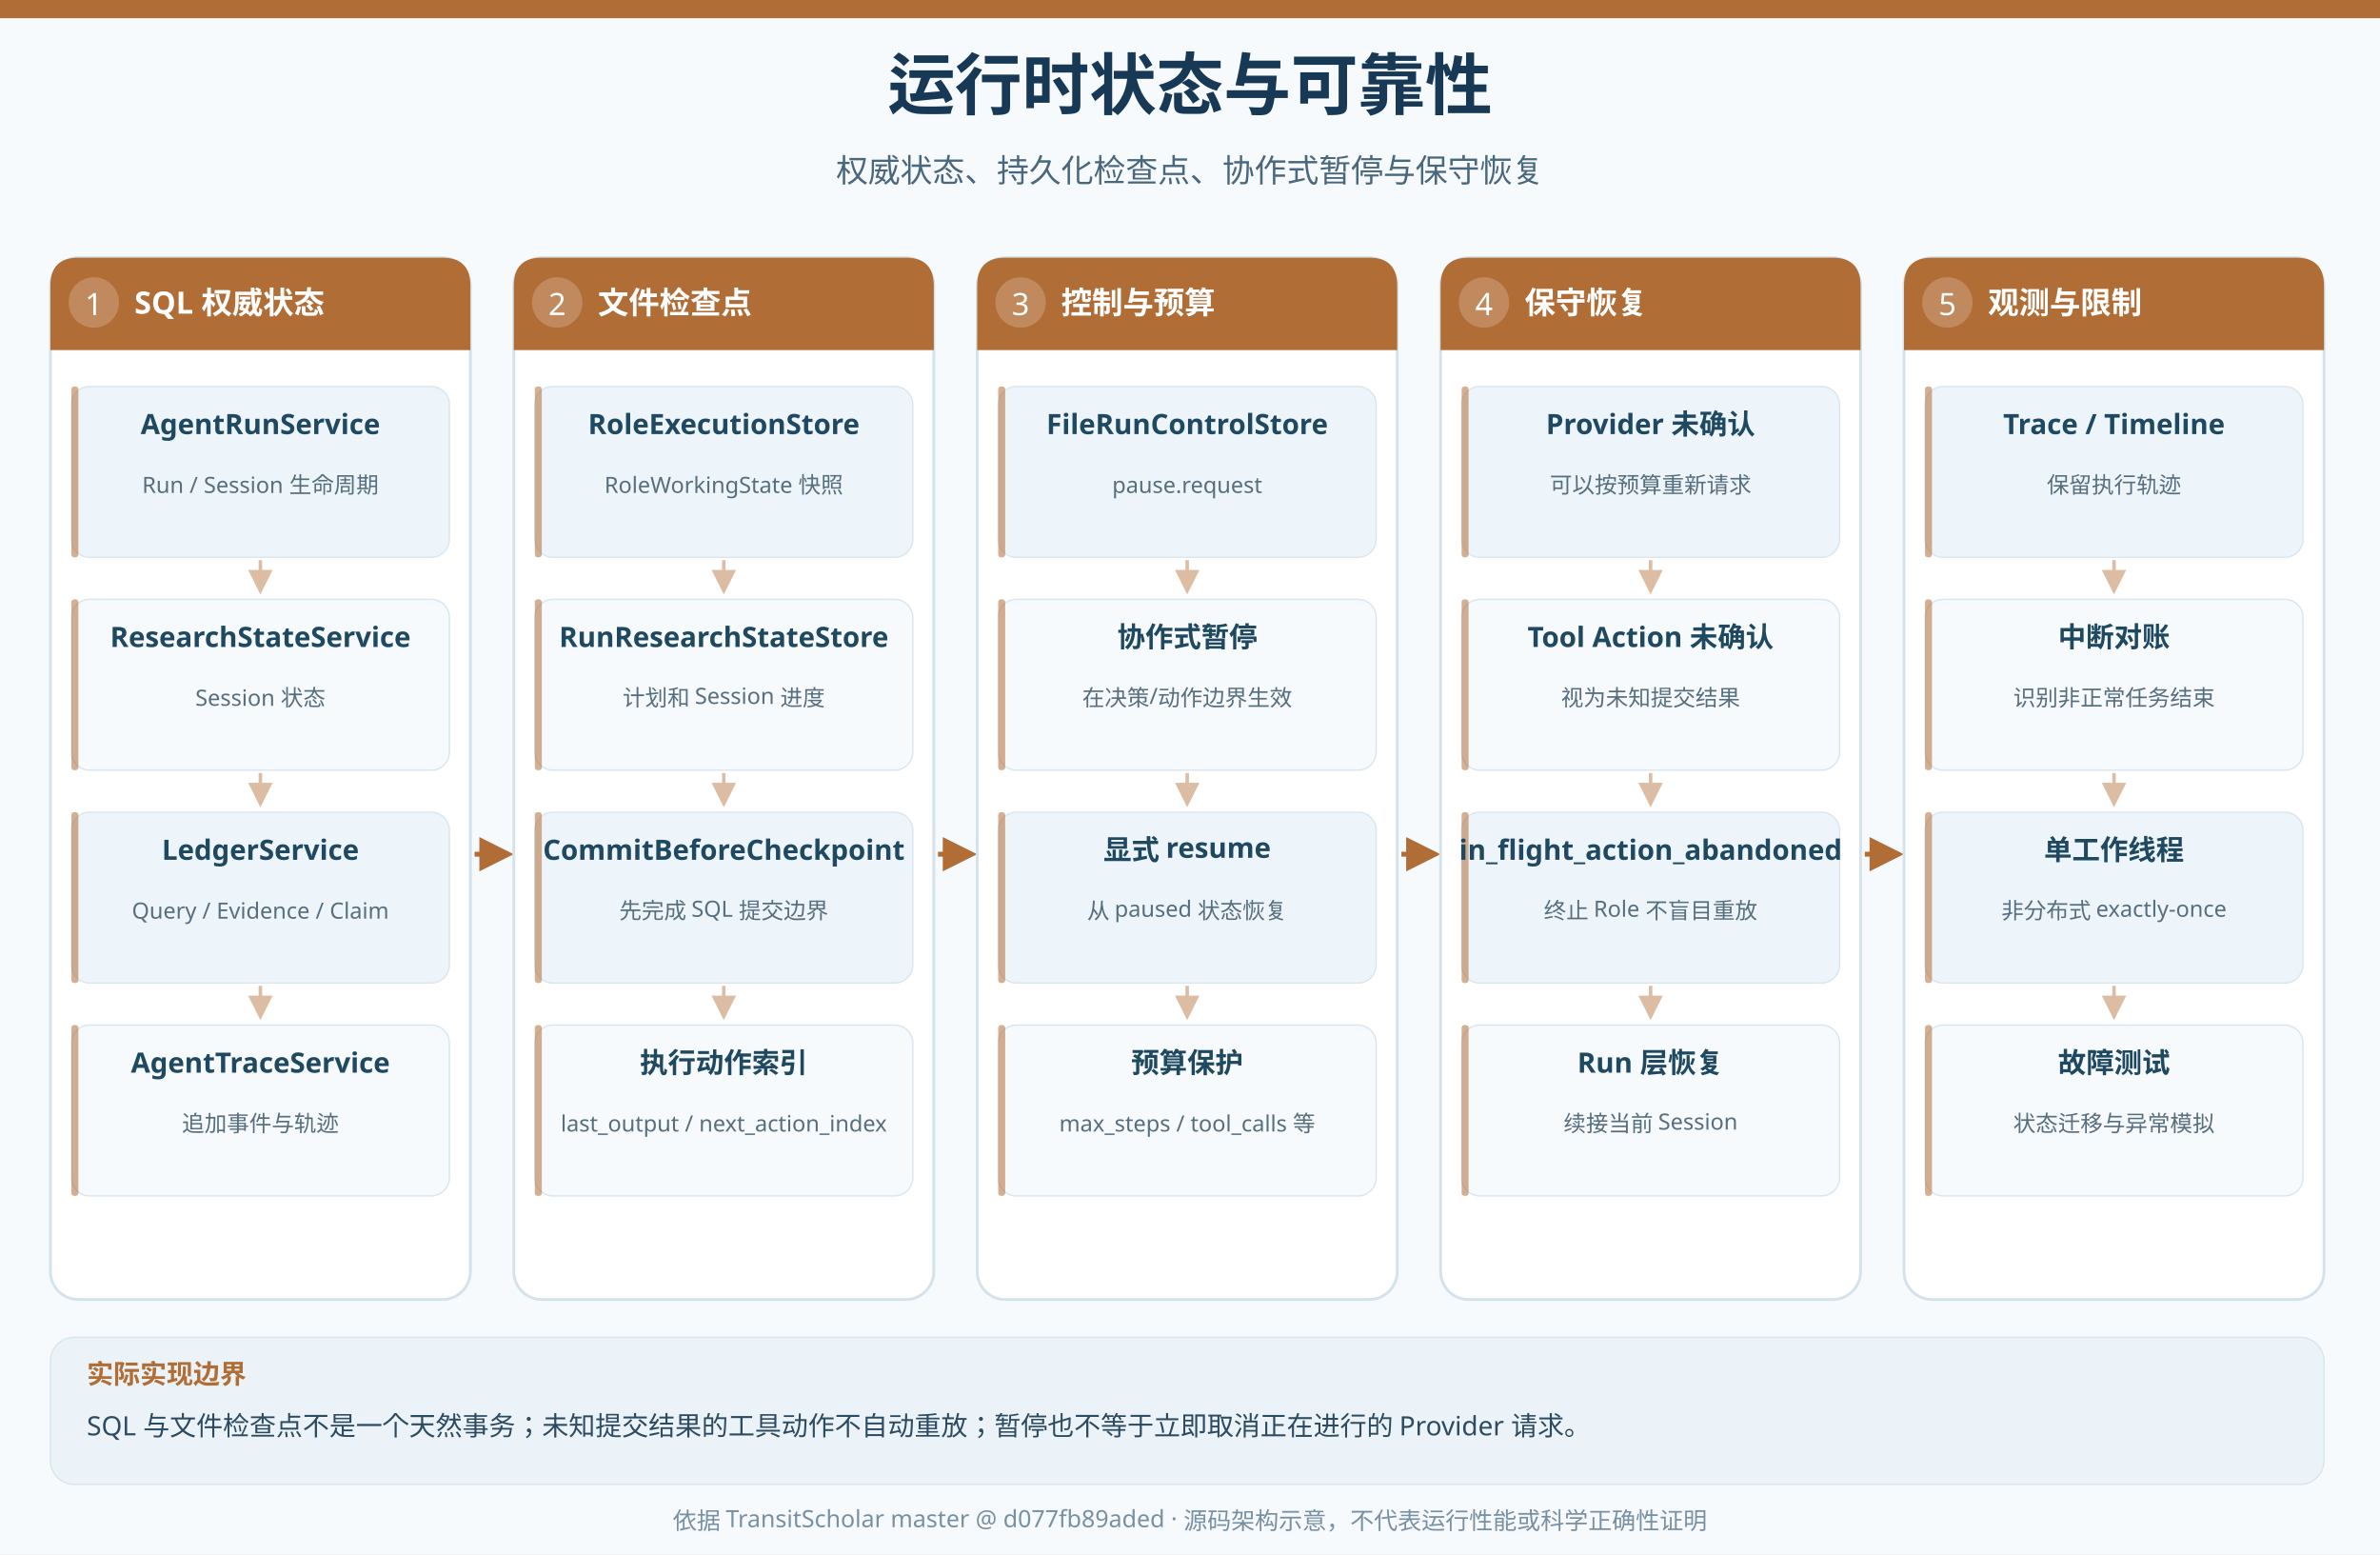
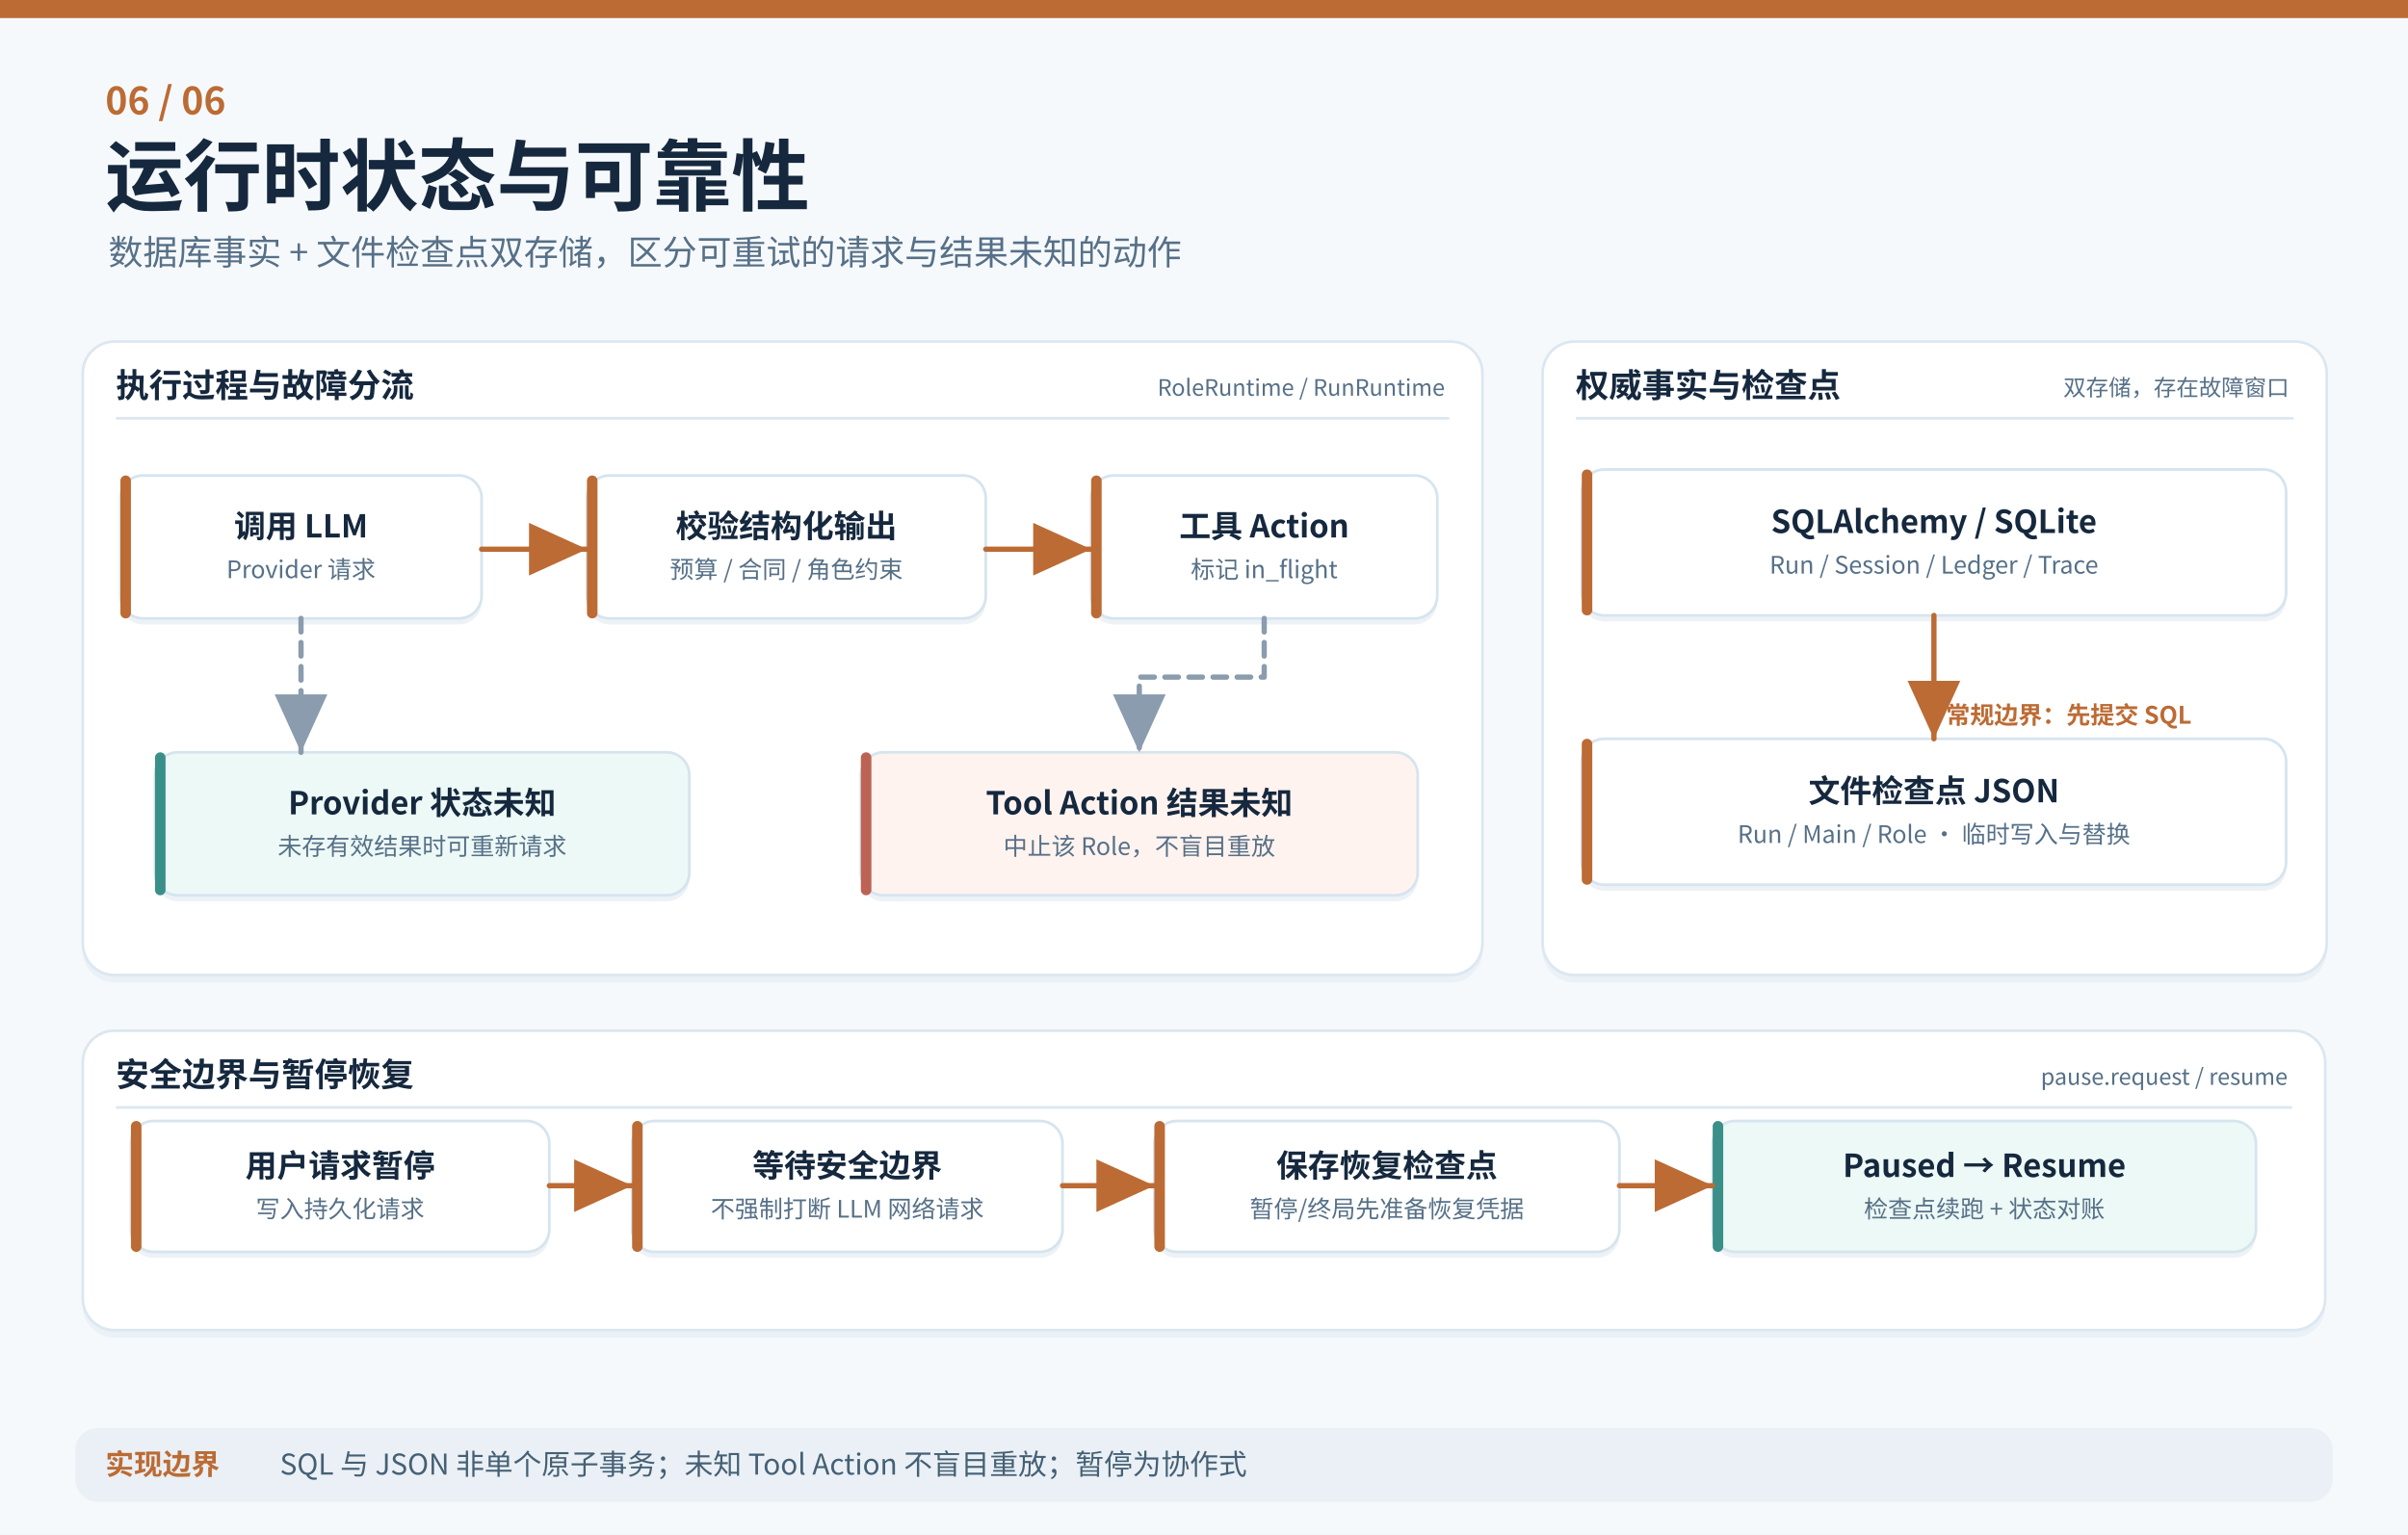
- <svg xmlns="http://www.w3.org/2000/svg" width="1700" height="1110" viewBox="0 0 1700 1110" role="img" aria-labelledby="title">
+ <svg xmlns="http://www.w3.org/2000/svg" baseProfile="full" height="1020px" version="1.1" viewBox="0 0 1600 1020" width="1600px">
  <defs>
-     <marker id="ar" viewBox="0 0 10 10" refX="8" refY="5" markerWidth="7" markerHeight="7" orient="auto">
-       <path d="M0 0L10 5L0 10Z" fill="#b16d36" />
+     <marker id="arrow" markerHeight="12" markerWidth="13" orient="auto" refX="12" refY="6">
+       <path d="M 1 1 L 12 6 L 1 11 z" fill="#bc6b34" />
+     </marker>
+     <marker id="arrowmute" markerHeight="12" markerWidth="13" orient="auto" refX="12" refY="6">
+       <path d="M 1 1 L 12 6 L 1 11 z" fill="#8a9cad" />
    </marker>
  </defs>
-   <rect width="1700" height="1110" fill="#f7fafd" />
-   <style>text{font-family:"Noto Sans SC","Microsoft YaHei","PingFang SC",sans-serif}</style>
-   <rect width="1700" height="13" fill="#b16d36" />
-   <text x="850" y="78" text-anchor="middle" font-size="48" font-weight="700" fill="#173956">运行时状态与可靠性</text>
-   <text x="850" y="130" text-anchor="middle" font-size="23" fill="#49677d">权威状态、持久化检查点、协作式暂停与保守恢复</text>
-   <rect x="36" y="184" width="300" height="744" rx="20" fill="#fff" stroke="#d4e2eb" stroke-width="2" />
-   <path d="M56 184H316Q336 184 336 204V250H36V204Q36 184 56 184Z" fill="#b16d36" />
-   <circle cx="67" cy="216" r="18" fill="#ffffff" opacity=".2" />
-   <text x="67" y="225" text-anchor="middle" font-size="22" fill="#fff">1</text>
-   <text x="96" y="224" fill="#fff" font-size="22" font-weight="700">SQL 权威状态</text>
-   <rect x="51" y="276" width="270" height="122" rx="13" fill="#eef5fa" stroke="#d9e6ef" />
-   <rect x="51" y="276" width="5" height="122" rx="2" fill="#b16d36" opacity=".55" />
-   <text x="186" y="310" text-anchor="middle" font-size="20" font-weight="700" fill="#1f4861">
-     <tspan x="186" dy="0">AgentRunService</tspan>
-   </text>
-   <text x="186" y="352" text-anchor="middle" font-size="16" fill="#566e7e">
-     <tspan x="186" dy="0">Run / Session 生命周期</tspan>
-   </text>
-   <path d="M186 400v21" stroke="#b16d36" opacity=".45" stroke-width="2.5" marker-end="url(#ar)" />
-   <rect x="51" y="428" width="270" height="122" rx="13" fill="#f6fafc" stroke="#d9e6ef" />
-   <rect x="51" y="428" width="5" height="122" rx="2" fill="#b16d36" opacity=".55" />
-   <text x="186" y="462" text-anchor="middle" font-size="20" font-weight="700" fill="#1f4861">
-     <tspan x="186" dy="0">ResearchStateService</tspan>
-   </text>
-   <text x="186" y="504" text-anchor="middle" font-size="16" fill="#566e7e">
-     <tspan x="186" dy="0">Session 状态</tspan>
-   </text>
-   <path d="M186 552v21" stroke="#b16d36" opacity=".45" stroke-width="2.5" marker-end="url(#ar)" />
-   <rect x="51" y="580" width="270" height="122" rx="13" fill="#eef5fa" stroke="#d9e6ef" />
-   <rect x="51" y="580" width="5" height="122" rx="2" fill="#b16d36" opacity=".55" />
-   <text x="186" y="614" text-anchor="middle" font-size="20" font-weight="700" fill="#1f4861">
-     <tspan x="186" dy="0">LedgerService</tspan>
-   </text>
-   <text x="186" y="656" text-anchor="middle" font-size="16" fill="#566e7e">
-     <tspan x="186" dy="0">Query / Evidence / Claim</tspan>
-   </text>
-   <path d="M186 704v21" stroke="#b16d36" opacity=".45" stroke-width="2.5" marker-end="url(#ar)" />
-   <rect x="51" y="732" width="270" height="122" rx="13" fill="#f6fafc" stroke="#d9e6ef" />
-   <rect x="51" y="732" width="5" height="122" rx="2" fill="#b16d36" opacity=".55" />
-   <text x="186" y="766" text-anchor="middle" font-size="20" font-weight="700" fill="#1f4861">
-     <tspan x="186" dy="0">AgentTraceService</tspan>
-   </text>
-   <text x="186" y="808" text-anchor="middle" font-size="16" fill="#566e7e">
-     <tspan x="186" dy="0">追加事件与轨迹</tspan>
-   </text>
-   <path d="M339 610h23" stroke="#b16d36" stroke-width="3.5" fill="none" marker-end="url(#ar)" />
-   <rect x="367" y="184" width="300" height="744" rx="20" fill="#fff" stroke="#d4e2eb" stroke-width="2" />
-   <path d="M387 184H647Q667 184 667 204V250H367V204Q367 184 387 184Z" fill="#b16d36" />
-   <circle cx="398" cy="216" r="18" fill="#ffffff" opacity=".2" />
-   <text x="398" y="225" text-anchor="middle" font-size="22" fill="#fff">2</text>
-   <text x="427" y="224" fill="#fff" font-size="22" font-weight="700">文件检查点</text>
-   <rect x="382" y="276" width="270" height="122" rx="13" fill="#eef5fa" stroke="#d9e6ef" />
-   <rect x="382" y="276" width="5" height="122" rx="2" fill="#b16d36" opacity=".55" />
-   <text x="517" y="310" text-anchor="middle" font-size="20" font-weight="700" fill="#1f4861">
-     <tspan x="517" dy="0">RoleExecutionStore</tspan>
-   </text>
-   <text x="517" y="352" text-anchor="middle" font-size="16" fill="#566e7e">
-     <tspan x="517" dy="0">RoleWorkingState 快照</tspan>
-   </text>
-   <path d="M517 400v21" stroke="#b16d36" opacity=".45" stroke-width="2.5" marker-end="url(#ar)" />
-   <rect x="382" y="428" width="270" height="122" rx="13" fill="#f6fafc" stroke="#d9e6ef" />
-   <rect x="382" y="428" width="5" height="122" rx="2" fill="#b16d36" opacity=".55" />
-   <text x="517" y="462" text-anchor="middle" font-size="20" font-weight="700" fill="#1f4861">
-     <tspan x="517" dy="0">RunResearchStateStore</tspan>
-   </text>
-   <text x="517" y="504" text-anchor="middle" font-size="16" fill="#566e7e">
-     <tspan x="517" dy="0">计划和 Session 进度</tspan>
-   </text>
-   <path d="M517 552v21" stroke="#b16d36" opacity=".45" stroke-width="2.5" marker-end="url(#ar)" />
-   <rect x="382" y="580" width="270" height="122" rx="13" fill="#eef5fa" stroke="#d9e6ef" />
-   <rect x="382" y="580" width="5" height="122" rx="2" fill="#b16d36" opacity=".55" />
-   <text x="517" y="614" text-anchor="middle" font-size="20" font-weight="700" fill="#1f4861">
-     <tspan x="517" dy="0">CommitBeforeCheckpoint</tspan>
-   </text>
-   <text x="517" y="656" text-anchor="middle" font-size="16" fill="#566e7e">
-     <tspan x="517" dy="0">先完成 SQL 提交边界</tspan>
-   </text>
-   <path d="M517 704v21" stroke="#b16d36" opacity=".45" stroke-width="2.5" marker-end="url(#ar)" />
-   <rect x="382" y="732" width="270" height="122" rx="13" fill="#f6fafc" stroke="#d9e6ef" />
-   <rect x="382" y="732" width="5" height="122" rx="2" fill="#b16d36" opacity=".55" />
-   <text x="517" y="766" text-anchor="middle" font-size="20" font-weight="700" fill="#1f4861">
-     <tspan x="517" dy="0">执行动作索引</tspan>
-   </text>
-   <text x="517" y="808" text-anchor="middle" font-size="16" fill="#566e7e">
-     <tspan x="517" dy="0">last_output / next_action_index</tspan>
-   </text>
-   <path d="M670 610h23" stroke="#b16d36" stroke-width="3.5" fill="none" marker-end="url(#ar)" />
-   <rect x="698" y="184" width="300" height="744" rx="20" fill="#fff" stroke="#d4e2eb" stroke-width="2" />
-   <path d="M718 184H978Q998 184 998 204V250H698V204Q698 184 718 184Z" fill="#b16d36" />
-   <circle cx="729" cy="216" r="18" fill="#ffffff" opacity=".2" />
-   <text x="729" y="225" text-anchor="middle" font-size="22" fill="#fff">3</text>
-   <text x="758" y="224" fill="#fff" font-size="22" font-weight="700">控制与预算</text>
-   <rect x="713" y="276" width="270" height="122" rx="13" fill="#eef5fa" stroke="#d9e6ef" />
-   <rect x="713" y="276" width="5" height="122" rx="2" fill="#b16d36" opacity=".55" />
-   <text x="848" y="310" text-anchor="middle" font-size="20" font-weight="700" fill="#1f4861">
-     <tspan x="848" dy="0">FileRunControlStore</tspan>
-   </text>
-   <text x="848" y="352" text-anchor="middle" font-size="16" fill="#566e7e">
-     <tspan x="848" dy="0">pause.request</tspan>
-   </text>
-   <path d="M848 400v21" stroke="#b16d36" opacity=".45" stroke-width="2.5" marker-end="url(#ar)" />
-   <rect x="713" y="428" width="270" height="122" rx="13" fill="#f6fafc" stroke="#d9e6ef" />
-   <rect x="713" y="428" width="5" height="122" rx="2" fill="#b16d36" opacity=".55" />
-   <text x="848" y="462" text-anchor="middle" font-size="20" font-weight="700" fill="#1f4861">
-     <tspan x="848" dy="0">协作式暂停</tspan>
-   </text>
-   <text x="848" y="504" text-anchor="middle" font-size="16" fill="#566e7e">
-     <tspan x="848" dy="0">在决策/动作边界生效</tspan>
-   </text>
-   <path d="M848 552v21" stroke="#b16d36" opacity=".45" stroke-width="2.5" marker-end="url(#ar)" />
-   <rect x="713" y="580" width="270" height="122" rx="13" fill="#eef5fa" stroke="#d9e6ef" />
-   <rect x="713" y="580" width="5" height="122" rx="2" fill="#b16d36" opacity=".55" />
-   <text x="848" y="614" text-anchor="middle" font-size="20" font-weight="700" fill="#1f4861">
-     <tspan x="848" dy="0">显式 resume</tspan>
-   </text>
-   <text x="848" y="656" text-anchor="middle" font-size="16" fill="#566e7e">
-     <tspan x="848" dy="0">从 paused 状态恢复</tspan>
-   </text>
-   <path d="M848 704v21" stroke="#b16d36" opacity=".45" stroke-width="2.5" marker-end="url(#ar)" />
-   <rect x="713" y="732" width="270" height="122" rx="13" fill="#f6fafc" stroke="#d9e6ef" />
-   <rect x="713" y="732" width="5" height="122" rx="2" fill="#b16d36" opacity=".55" />
-   <text x="848" y="766" text-anchor="middle" font-size="20" font-weight="700" fill="#1f4861">
-     <tspan x="848" dy="0">预算保护</tspan>
-   </text>
-   <text x="848" y="808" text-anchor="middle" font-size="16" fill="#566e7e">
-     <tspan x="848" dy="0">max_steps / tool_calls 等</tspan>
-   </text>
-   <path d="M1001 610h23" stroke="#b16d36" stroke-width="3.5" fill="none" marker-end="url(#ar)" />
-   <rect x="1029" y="184" width="300" height="744" rx="20" fill="#fff" stroke="#d4e2eb" stroke-width="2" />
-   <path d="M1049 184H1309Q1329 184 1329 204V250H1029V204Q1029 184 1049 184Z" fill="#b16d36" />
-   <circle cx="1060" cy="216" r="18" fill="#ffffff" opacity=".2" />
-   <text x="1060" y="225" text-anchor="middle" font-size="22" fill="#fff">4</text>
-   <text x="1089" y="224" fill="#fff" font-size="22" font-weight="700">保守恢复</text>
-   <rect x="1044" y="276" width="270" height="122" rx="13" fill="#eef5fa" stroke="#d9e6ef" />
-   <rect x="1044" y="276" width="5" height="122" rx="2" fill="#b16d36" opacity=".55" />
-   <text x="1179" y="310" text-anchor="middle" font-size="20" font-weight="700" fill="#1f4861">
-     <tspan x="1179" dy="0">Provider 未确认</tspan>
-   </text>
-   <text x="1179" y="352" text-anchor="middle" font-size="16" fill="#566e7e">
-     <tspan x="1179" dy="0">可以按预算重新请求</tspan>
-   </text>
-   <path d="M1179 400v21" stroke="#b16d36" opacity=".45" stroke-width="2.5" marker-end="url(#ar)" />
-   <rect x="1044" y="428" width="270" height="122" rx="13" fill="#f6fafc" stroke="#d9e6ef" />
-   <rect x="1044" y="428" width="5" height="122" rx="2" fill="#b16d36" opacity=".55" />
-   <text x="1179" y="462" text-anchor="middle" font-size="20" font-weight="700" fill="#1f4861">
-     <tspan x="1179" dy="0">Tool Action 未确认</tspan>
-   </text>
-   <text x="1179" y="504" text-anchor="middle" font-size="16" fill="#566e7e">
-     <tspan x="1179" dy="0">视为未知提交结果</tspan>
-   </text>
-   <path d="M1179 552v21" stroke="#b16d36" opacity=".45" stroke-width="2.5" marker-end="url(#ar)" />
-   <rect x="1044" y="580" width="270" height="122" rx="13" fill="#eef5fa" stroke="#d9e6ef" />
-   <rect x="1044" y="580" width="5" height="122" rx="2" fill="#b16d36" opacity=".55" />
-   <text x="1179" y="614" text-anchor="middle" font-size="20" font-weight="700" fill="#1f4861">
-     <tspan x="1179" dy="0">in_flight_action_abandoned</tspan>
-   </text>
-   <text x="1179" y="656" text-anchor="middle" font-size="16" fill="#566e7e">
-     <tspan x="1179" dy="0">终止 Role 不盲目重放</tspan>
-   </text>
-   <path d="M1179 704v21" stroke="#b16d36" opacity=".45" stroke-width="2.5" marker-end="url(#ar)" />
-   <rect x="1044" y="732" width="270" height="122" rx="13" fill="#f6fafc" stroke="#d9e6ef" />
-   <rect x="1044" y="732" width="5" height="122" rx="2" fill="#b16d36" opacity=".55" />
-   <text x="1179" y="766" text-anchor="middle" font-size="20" font-weight="700" fill="#1f4861">
-     <tspan x="1179" dy="0">Run 层恢复</tspan>
-   </text>
-   <text x="1179" y="808" text-anchor="middle" font-size="16" fill="#566e7e">
-     <tspan x="1179" dy="0">续接当前 Session</tspan>
-   </text>
-   <path d="M1332 610h23" stroke="#b16d36" stroke-width="3.5" fill="none" marker-end="url(#ar)" />
-   <rect x="1360" y="184" width="300" height="744" rx="20" fill="#fff" stroke="#d4e2eb" stroke-width="2" />
-   <path d="M1380 184H1640Q1660 184 1660 204V250H1360V204Q1360 184 1380 184Z" fill="#b16d36" />
-   <circle cx="1391" cy="216" r="18" fill="#ffffff" opacity=".2" />
-   <text x="1391" y="225" text-anchor="middle" font-size="22" fill="#fff">5</text>
-   <text x="1420" y="224" fill="#fff" font-size="22" font-weight="700">观测与限制</text>
-   <rect x="1375" y="276" width="270" height="122" rx="13" fill="#eef5fa" stroke="#d9e6ef" />
-   <rect x="1375" y="276" width="5" height="122" rx="2" fill="#b16d36" opacity=".55" />
-   <text x="1510" y="310" text-anchor="middle" font-size="20" font-weight="700" fill="#1f4861">
-     <tspan x="1510" dy="0">Trace / Timeline</tspan>
-   </text>
-   <text x="1510" y="352" text-anchor="middle" font-size="16" fill="#566e7e">
-     <tspan x="1510" dy="0">保留执行轨迹</tspan>
-   </text>
-   <path d="M1510 400v21" stroke="#b16d36" opacity=".45" stroke-width="2.5" marker-end="url(#ar)" />
-   <rect x="1375" y="428" width="270" height="122" rx="13" fill="#f6fafc" stroke="#d9e6ef" />
-   <rect x="1375" y="428" width="5" height="122" rx="2" fill="#b16d36" opacity=".55" />
-   <text x="1510" y="462" text-anchor="middle" font-size="20" font-weight="700" fill="#1f4861">
-     <tspan x="1510" dy="0">中断对账</tspan>
-   </text>
-   <text x="1510" y="504" text-anchor="middle" font-size="16" fill="#566e7e">
-     <tspan x="1510" dy="0">识别非正常任务结束</tspan>
-   </text>
-   <path d="M1510 552v21" stroke="#b16d36" opacity=".45" stroke-width="2.5" marker-end="url(#ar)" />
-   <rect x="1375" y="580" width="270" height="122" rx="13" fill="#eef5fa" stroke="#d9e6ef" />
-   <rect x="1375" y="580" width="5" height="122" rx="2" fill="#b16d36" opacity=".55" />
-   <text x="1510" y="614" text-anchor="middle" font-size="20" font-weight="700" fill="#1f4861">
-     <tspan x="1510" dy="0">单工作线程</tspan>
-   </text>
-   <text x="1510" y="656" text-anchor="middle" font-size="16" fill="#566e7e">
-     <tspan x="1510" dy="0">非分布式 exactly-once</tspan>
-   </text>
-   <path d="M1510 704v21" stroke="#b16d36" opacity=".45" stroke-width="2.5" marker-end="url(#ar)" />
-   <rect x="1375" y="732" width="270" height="122" rx="13" fill="#f6fafc" stroke="#d9e6ef" />
-   <rect x="1375" y="732" width="5" height="122" rx="2" fill="#b16d36" opacity=".55" />
-   <text x="1510" y="766" text-anchor="middle" font-size="20" font-weight="700" fill="#1f4861">
-     <tspan x="1510" dy="0">故障测试</tspan>
-   </text>
-   <text x="1510" y="808" text-anchor="middle" font-size="16" fill="#566e7e">
-     <tspan x="1510" dy="0">状态迁移与异常模拟</tspan>
-   </text>
-   <rect x="36" y="955" width="1624" height="105" rx="17" fill="#ebf3f8" stroke="#d5e6ef" />
-   <text x="62" y="988" font-size="19" font-weight="600" fill="#b16d36">实际实现边界</text>
-   <text x="62" y="1025" font-size="19" fill="#2d4b60">
-     <tspan x="62" dy="0">SQL 与文件检查点不是一个天然事务；未知提交结果的工具动作不自动重放；暂停也不等于立即取消正在进行的 Provider 请求。</tspan>
-   </text>
-   <text x="850" y="1092" text-anchor="middle" font-size="17" fill="#7890a3">依据 TransitScholar master @ d077fb89aded · 源码架构示意，不代表运行性能或科学正确性证明</text>
+   <g id="shapes">
+     <rect fill="#f6f9fc" height="1020" width="1600" x="0" y="0" />
+     <rect fill="#bc6b34" height="12" width="1600" x="0" y="0" />
+     <text fill="#bc6b34" font-family="Noto Sans CJK SC" font-size="25" font-weight="700" x="70" y="76">06 / 06</text>
+     <text fill="#15283e" font-family="Noto Sans CJK SC" font-size="52" font-weight="700" x="70" y="136">运行时状态与可靠性</text>
+     <text fill="#567087" font-family="Noto Sans CJK SC" font-size="23" x="72" y="176">数据库事实 + 文件检查点双存储，区分可重试的请求与结果未知的动作</text>
+     <rect fill="#eaf0f5" height="49" rx="15" width="1500" x="50" y="949" />
+     <text fill="#bc6b34" font-family="Noto Sans CJK SC" font-size="19" font-weight="700" x="70" y="980">实现边界</text>
+     <text fill="#456075" font-family="Noto Sans CJK SC" font-size="19" font-weight="400" x="186" y="980">SQL 与 JSON 非单个原子事务；未知 Tool Action 不盲目重放；暂停为协作式</text>
+     <rect fill="#e4edf5" height="421" opacity="0.68" rx="21" width="930" x="55" y="232" />
+     <rect fill="#fff" height="421" rx="21" stroke="#dce7f0" stroke-width="1.8" width="930" x="55" y="227" />
+     <text fill="#15283e" font-family="Noto Sans CJK SC" font-size="22" font-weight="700" x="77" y="264">执行过程与故障分流</text>
+     <line stroke="#dce7f0" stroke-width="1.8" x1="77" x2="963" y1="278" y2="278" />
+     <text fill="#567087" font-family="Noto Sans CJK SC" font-size="15" font-weight="400" text-anchor="end" x="960" y="263">RoleRuntime / RunRuntime</text>
+     <rect fill="#d3dfea" height="95" opacity="0.4" rx="15" width="240" x="80" y="320" />
+     <rect fill="#ffffff" height="95" rx="15" stroke="#d6e4ee" stroke-width="1.8" width="240" x="80" y="316" />
+     <rect fill="#bc6b34" height="95" rx="3.5" width="7" x="80" y="316" />
+     <text fill="#15283e" font-family="Noto Sans CJK SC" font-size="21" font-weight="700" text-anchor="middle" x="200.0" y="357.22">调用 LLM</text>
+     <text fill="#567087" font-family="Noto Sans CJK SC" font-size="16" font-weight="400" text-anchor="middle" x="200.0" y="384.22">Provider 请求</text>
+     <rect fill="#d3dfea" height="95" opacity="0.4" rx="15" width="265" x="390" y="320" />
+     <rect fill="#ffffff" height="95" rx="15" stroke="#d6e4ee" stroke-width="1.8" width="265" x="390" y="316" />
+     <rect fill="#bc6b34" height="95" rx="3.5" width="7" x="390" y="316" />
+     <text fill="#15283e" font-family="Noto Sans CJK SC" font-size="21" font-weight="700" text-anchor="middle" x="522.5" y="357.22">校验结构化输出</text>
+     <text fill="#567087" font-family="Noto Sans CJK SC" font-size="16" font-weight="400" text-anchor="middle" x="522.5" y="384.22">预算 / 合同 / 角色约束</text>
+     <rect fill="#d3dfea" height="95" opacity="0.4" rx="15" width="230" x="725" y="320" />
+     <rect fill="#ffffff" height="95" rx="15" stroke="#d6e4ee" stroke-width="1.8" width="230" x="725" y="316" />
+     <rect fill="#bc6b34" height="95" rx="3.5" width="7" x="725" y="316" />
+     <text fill="#15283e" font-family="Noto Sans CJK SC" font-size="21" font-weight="700" text-anchor="middle" x="840.0" y="357.22">工具 Action</text>
+     <text fill="#567087" font-family="Noto Sans CJK SC" font-size="16" font-weight="400" text-anchor="middle" x="840.0" y="384.22">标记 in_flight</text>
+     <rect fill="#d3dfea" height="95" opacity="0.4" rx="15" width="355" x="103" y="504" />
+     <rect fill="#edf9f6" height="95" rx="15" stroke="#d6e4ee" stroke-width="1.8" width="355" x="103" y="500" />
+     <rect fill="#3a8f89" height="95" rx="3.5" width="7" x="103" y="500" />
+     <text fill="#15283e" font-family="Noto Sans CJK SC" font-size="21" font-weight="700" text-anchor="middle" x="280.5" y="541.22">Provider 状态未知</text>
+     <text fill="#567087" font-family="Noto Sans CJK SC" font-size="16" font-weight="400" text-anchor="middle" x="280.5" y="568.22">未存有效结果时可重新请求</text>
+     <rect fill="#d3dfea" height="95" opacity="0.4" rx="15" width="370" x="572" y="504" />
+     <rect fill="#fff3ef" height="95" rx="15" stroke="#d6e4ee" stroke-width="1.8" width="370" x="572" y="500" />
+     <rect fill="#bd6354" height="95" rx="3.5" width="7" x="572" y="500" />
+     <text fill="#15283e" font-family="Noto Sans CJK SC" font-size="21" font-weight="700" text-anchor="middle" x="757.0" y="541.22">Tool Action 结果未知</text>
+     <text fill="#567087" font-family="Noto Sans CJK SC" font-size="16" font-weight="400" text-anchor="middle" x="757.0" y="568.22">中止该 Role，不盲目重放</text>
+     <rect fill="#e4edf5" height="421" opacity="0.68" rx="21" width="521" x="1025" y="232" />
+     <rect fill="#fff" height="421" rx="21" stroke="#dce7f0" stroke-width="1.8" width="521" x="1025" y="227" />
+     <text fill="#15283e" font-family="Noto Sans CJK SC" font-size="22" font-weight="700" x="1047" y="264">权威事实与检查点</text>
+     <line stroke="#dce7f0" stroke-width="1.8" x1="1047" x2="1524" y1="278" y2="278" />
+     <text fill="#567087" font-family="Noto Sans CJK SC" font-size="15" font-weight="400" text-anchor="end" x="1521" y="263">双存储，存在故障窗口</text>
+     <rect fill="#d3dfea" height="97" opacity="0.4" rx="15" width="468" x="1051" y="316" />
+     <rect fill="#ffffff" height="97" rx="15" stroke="#d6e4ee" stroke-width="1.8" width="468" x="1051" y="312" />
+     <rect fill="#bc6b34" height="97" rx="3.5" width="7" x="1051" y="312" />
+     <text fill="#15283e" font-family="Noto Sans CJK SC" font-size="21" font-weight="700" text-anchor="middle" x="1285.0" y="354.22">SQLAlchemy / SQLite</text>
+     <text fill="#567087" font-family="Noto Sans CJK SC" font-size="16" font-weight="400" text-anchor="middle" x="1285.0" y="381.22">Run / Session / Ledger / Trace</text>
+     <rect fill="#d3dfea" height="97" opacity="0.4" rx="15" width="468" x="1051" y="495" />
+     <rect fill="#ffffff" height="97" rx="15" stroke="#d6e4ee" stroke-width="1.8" width="468" x="1051" y="491" />
+     <rect fill="#bc6b34" height="97" rx="3.5" width="7" x="1051" y="491" />
+     <text fill="#15283e" font-family="Noto Sans CJK SC" font-size="21" font-weight="700" text-anchor="middle" x="1285.0" y="533.22">文件检查点 JSON</text>
+     <text fill="#567087" font-family="Noto Sans CJK SC" font-size="16" font-weight="400" text-anchor="middle" x="1285.0" y="560.22">Run / Main / Role · 临时写入与替换</text>
+     <text fill="#bc6b34" font-family="Noto Sans CJK SC" font-size="16" font-weight="700" x="1293" y="481">常规边界：先提交 SQL</text>
+     <rect fill="#e4edf5" height="199" opacity="0.68" rx="21" width="1490" x="55" y="690" />
+     <rect fill="#fff" height="199" rx="21" stroke="#dce7f0" stroke-width="1.8" width="1490" x="55" y="685" />
+     <text fill="#15283e" font-family="Noto Sans CJK SC" font-size="22" font-weight="700" x="77" y="722">安全边界与暂停恢复</text>
+     <line stroke="#dce7f0" stroke-width="1.8" x1="77" x2="1523" y1="736" y2="736" />
+     <text fill="#567087" font-family="Noto Sans CJK SC" font-size="15" font-weight="400" text-anchor="end" x="1520" y="721">pause.request / resume</text>
+     <rect fill="#d3dfea" height="87" opacity="0.4" rx="15" width="278" x="87" y="749" />
+     <rect fill="#ffffff" height="87" rx="15" stroke="#d6e4ee" stroke-width="1.8" width="278" x="87" y="745" />
+     <rect fill="#bc6b34" height="87" rx="3.5" width="7" x="87" y="745" />
+     <text fill="#15283e" font-family="Noto Sans CJK SC" font-size="21" font-weight="700" text-anchor="middle" x="226.0" y="782.22">用户请求暂停</text>
+     <text fill="#567087" font-family="Noto Sans CJK SC" font-size="16" font-weight="400" text-anchor="middle" x="226.0" y="809.22">写入持久化请求</text>
+     <rect fill="#d3dfea" height="87" opacity="0.4" rx="15" width="286" x="420" y="749" />
+     <rect fill="#ffffff" height="87" rx="15" stroke="#d6e4ee" stroke-width="1.8" width="286" x="420" y="745" />
+     <rect fill="#bc6b34" height="87" rx="3.5" width="7" x="420" y="745" />
+     <text fill="#15283e" font-family="Noto Sans CJK SC" font-size="21" font-weight="700" text-anchor="middle" x="563.0" y="782.22">等待安全边界</text>
+     <text fill="#567087" font-family="Noto Sans CJK SC" font-size="16" font-weight="400" text-anchor="middle" x="563.0" y="809.22">不强制打断 LLM 网络请求</text>
+     <rect fill="#d3dfea" height="87" opacity="0.4" rx="15" width="309" x="767" y="749" />
+     <rect fill="#ffffff" height="87" rx="15" stroke="#d6e4ee" stroke-width="1.8" width="309" x="767" y="745" />
+     <rect fill="#bc6b34" height="87" rx="3.5" width="7" x="767" y="745" />
+     <text fill="#15283e" font-family="Noto Sans CJK SC" font-size="21" font-weight="700" text-anchor="middle" x="921.5" y="782.22">保存恢复检查点</text>
+     <text fill="#567087" font-family="Noto Sans CJK SC" font-size="16" font-weight="400" text-anchor="middle" x="921.5" y="809.22">暂停/终局先准备恢复凭据</text>
+     <rect fill="#d3dfea" height="87" opacity="0.4" rx="15" width="361" x="1138" y="749" />
+     <rect fill="#edf9f6" height="87" rx="15" stroke="#d6e4ee" stroke-width="1.8" width="361" x="1138" y="745" />
+     <rect fill="#3a8f89" height="87" rx="3.5" width="7" x="1138" y="745" />
+     <text fill="#15283e" font-family="Noto Sans CJK SC" font-size="21" font-weight="700" text-anchor="middle" x="1318.5" y="782.22">Paused → Resume</text>
+     <text fill="#567087" font-family="Noto Sans CJK SC" font-size="16" font-weight="400" text-anchor="middle" x="1318.5" y="809.22">检查点续跑 + 状态对账</text>
+   </g>
+   <g id="edges">
+     <path d="M 320,365 L 390,365" fill="none" marker-end="url(#arrow)" stroke="#bc6b34" stroke-dasharray="none" stroke-linecap="round" stroke-linejoin="round" stroke-width="3.5" />
+     <path d="M 655,365 L 725,365" fill="none" marker-end="url(#arrow)" stroke="#bc6b34" stroke-dasharray="none" stroke-linecap="round" stroke-linejoin="round" stroke-width="3.5" />
+     <path d="M 200,411 L 200,500" fill="none" marker-end="url(#arrowmute)" stroke="#8a9cad" stroke-dasharray="9 7" stroke-linecap="round" stroke-linejoin="round" stroke-width="3.5" />
+     <path d="M 840,411 L 840,450 L 757,450 L 757,500" fill="none" marker-end="url(#arrowmute)" stroke="#8a9cad" stroke-dasharray="9 7" stroke-linecap="round" stroke-linejoin="round" stroke-width="3.5" />
+     <path d="M 1285,409 L 1285,491" fill="none" marker-end="url(#arrow)" stroke="#bc6b34" stroke-dasharray="none" stroke-linecap="round" stroke-linejoin="round" stroke-width="3.5" />
+     <path d="M 365,788 L 420,788" fill="none" marker-end="url(#arrow)" stroke="#bc6b34" stroke-dasharray="none" stroke-linecap="round" stroke-linejoin="round" stroke-width="3.5" />
+     <path d="M 706,788 L 767,788" fill="none" marker-end="url(#arrow)" stroke="#bc6b34" stroke-dasharray="none" stroke-linecap="round" stroke-linejoin="round" stroke-width="3.5" />
+     <path d="M 1076,788 L 1138,788" fill="none" marker-end="url(#arrow)" stroke="#bc6b34" stroke-dasharray="none" stroke-linecap="round" stroke-linejoin="round" stroke-width="3.5" />
+   </g>
</svg>
